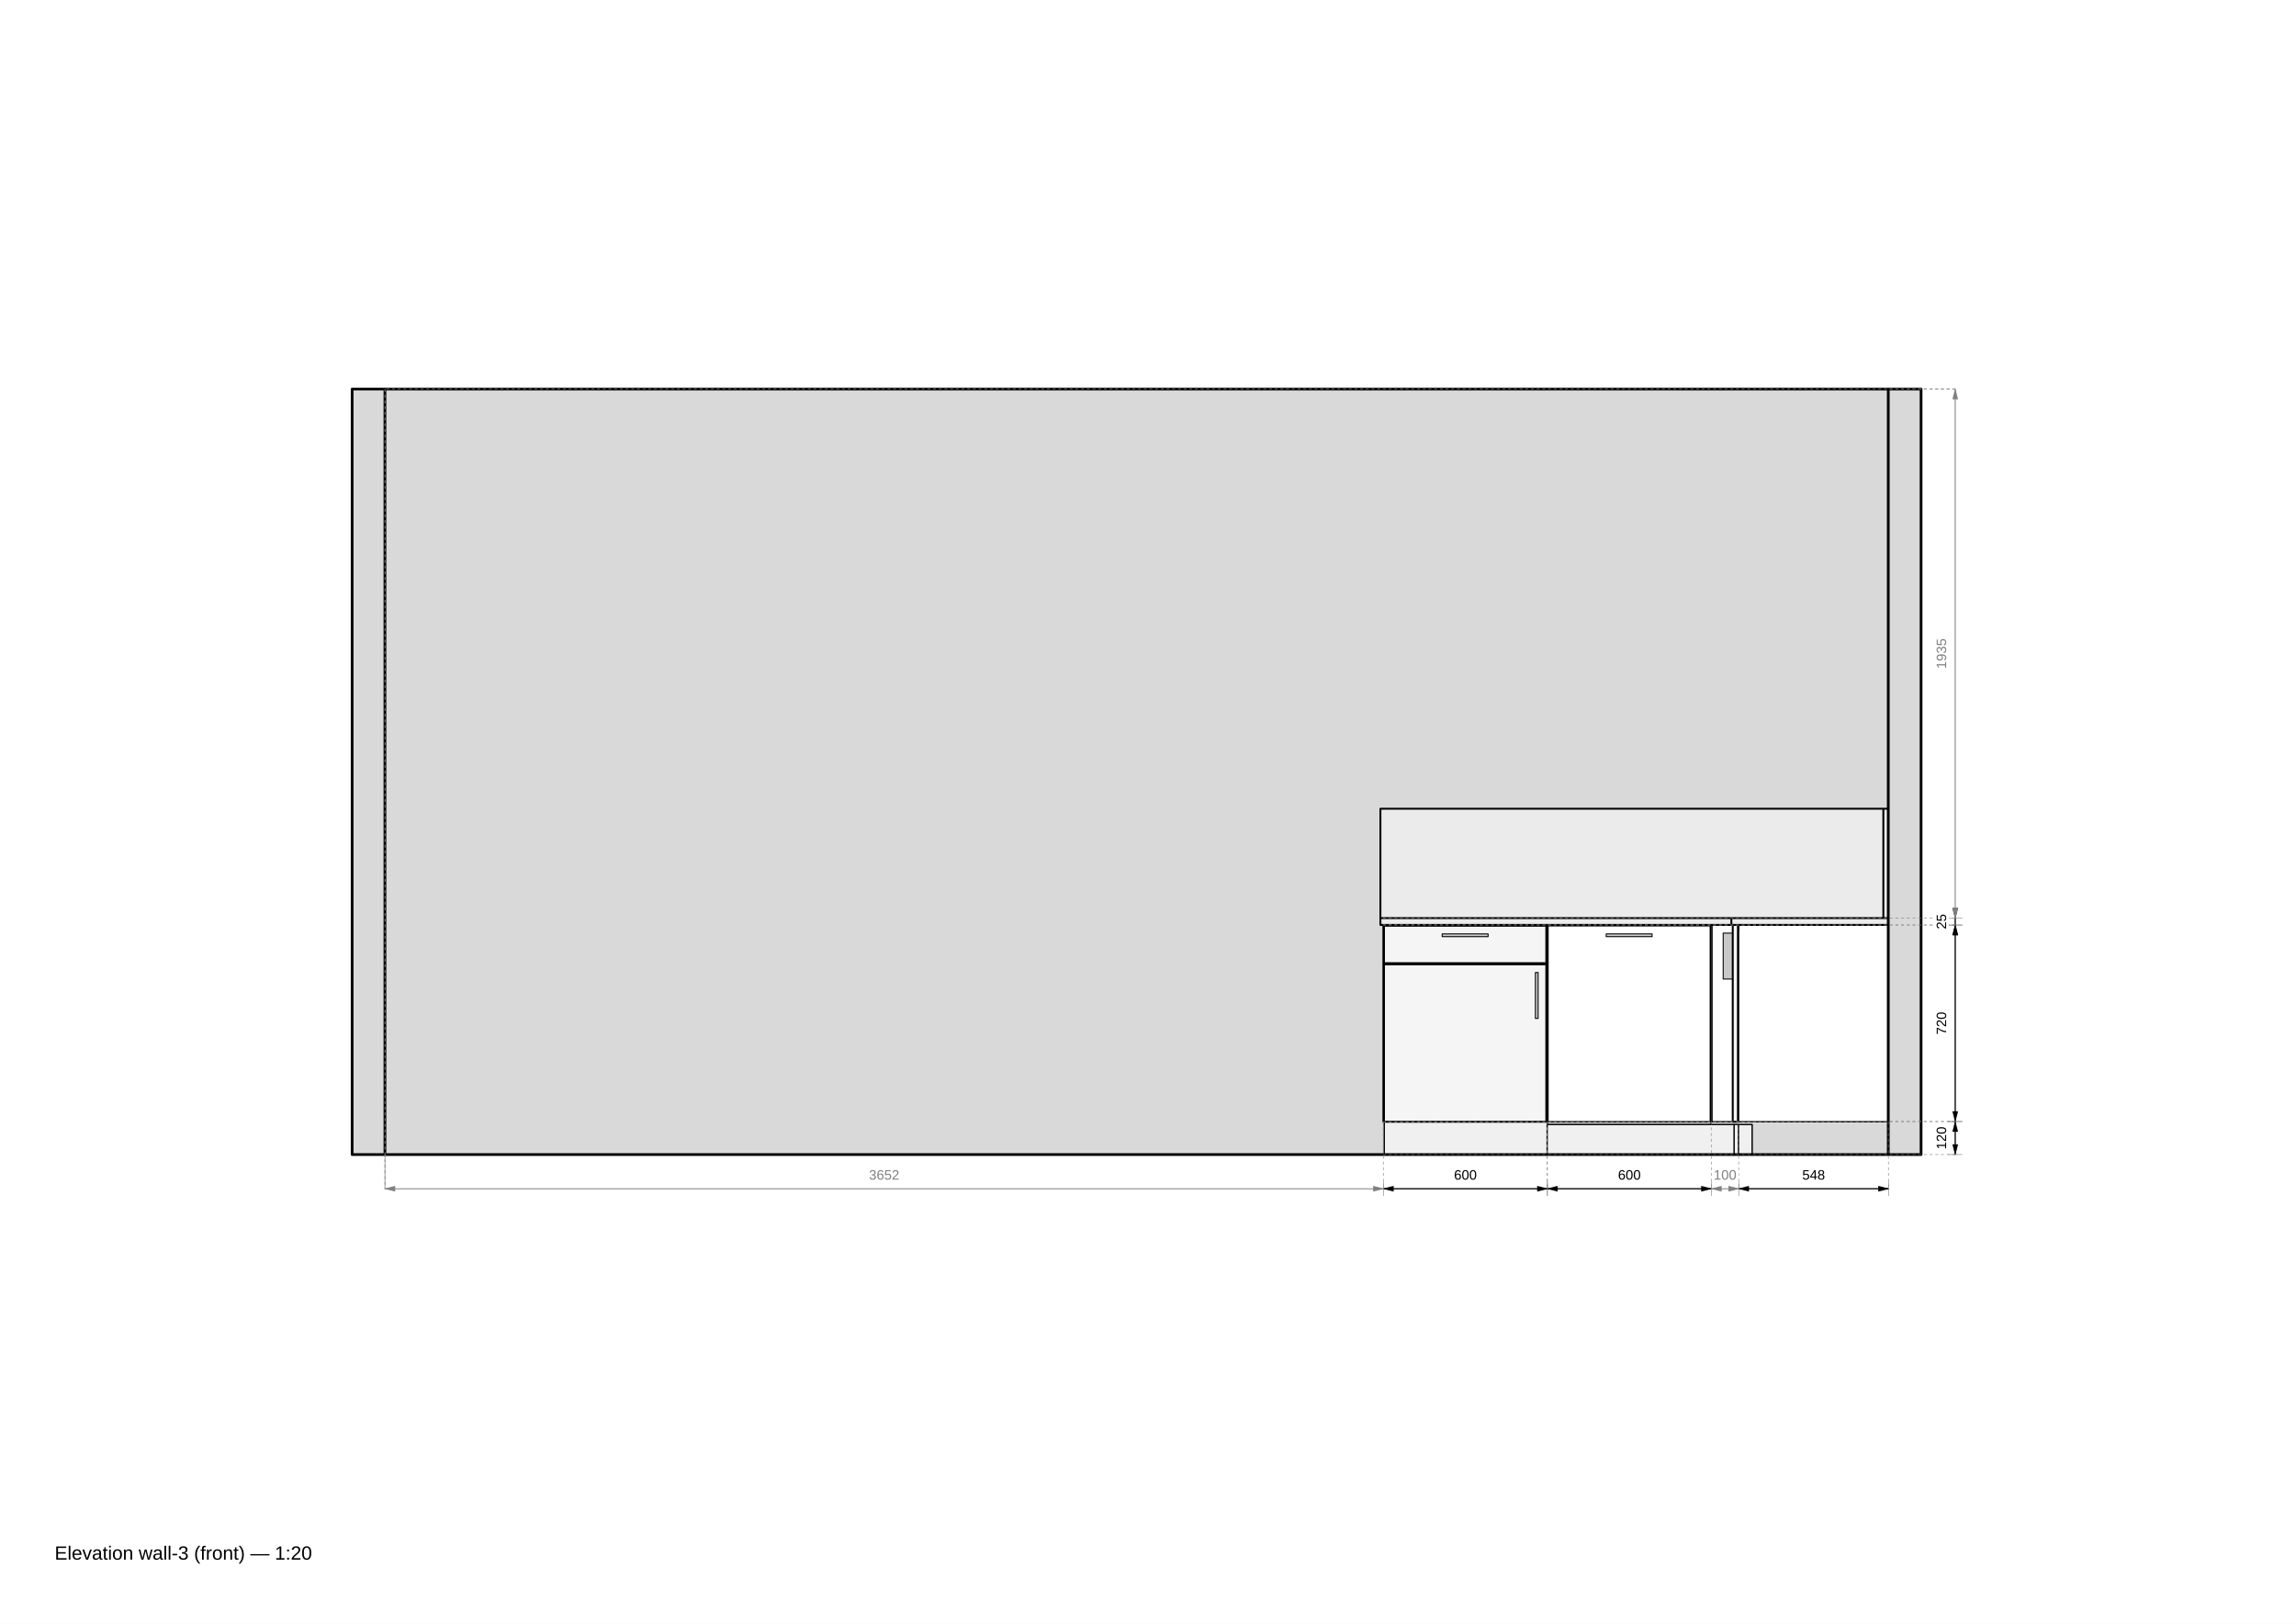
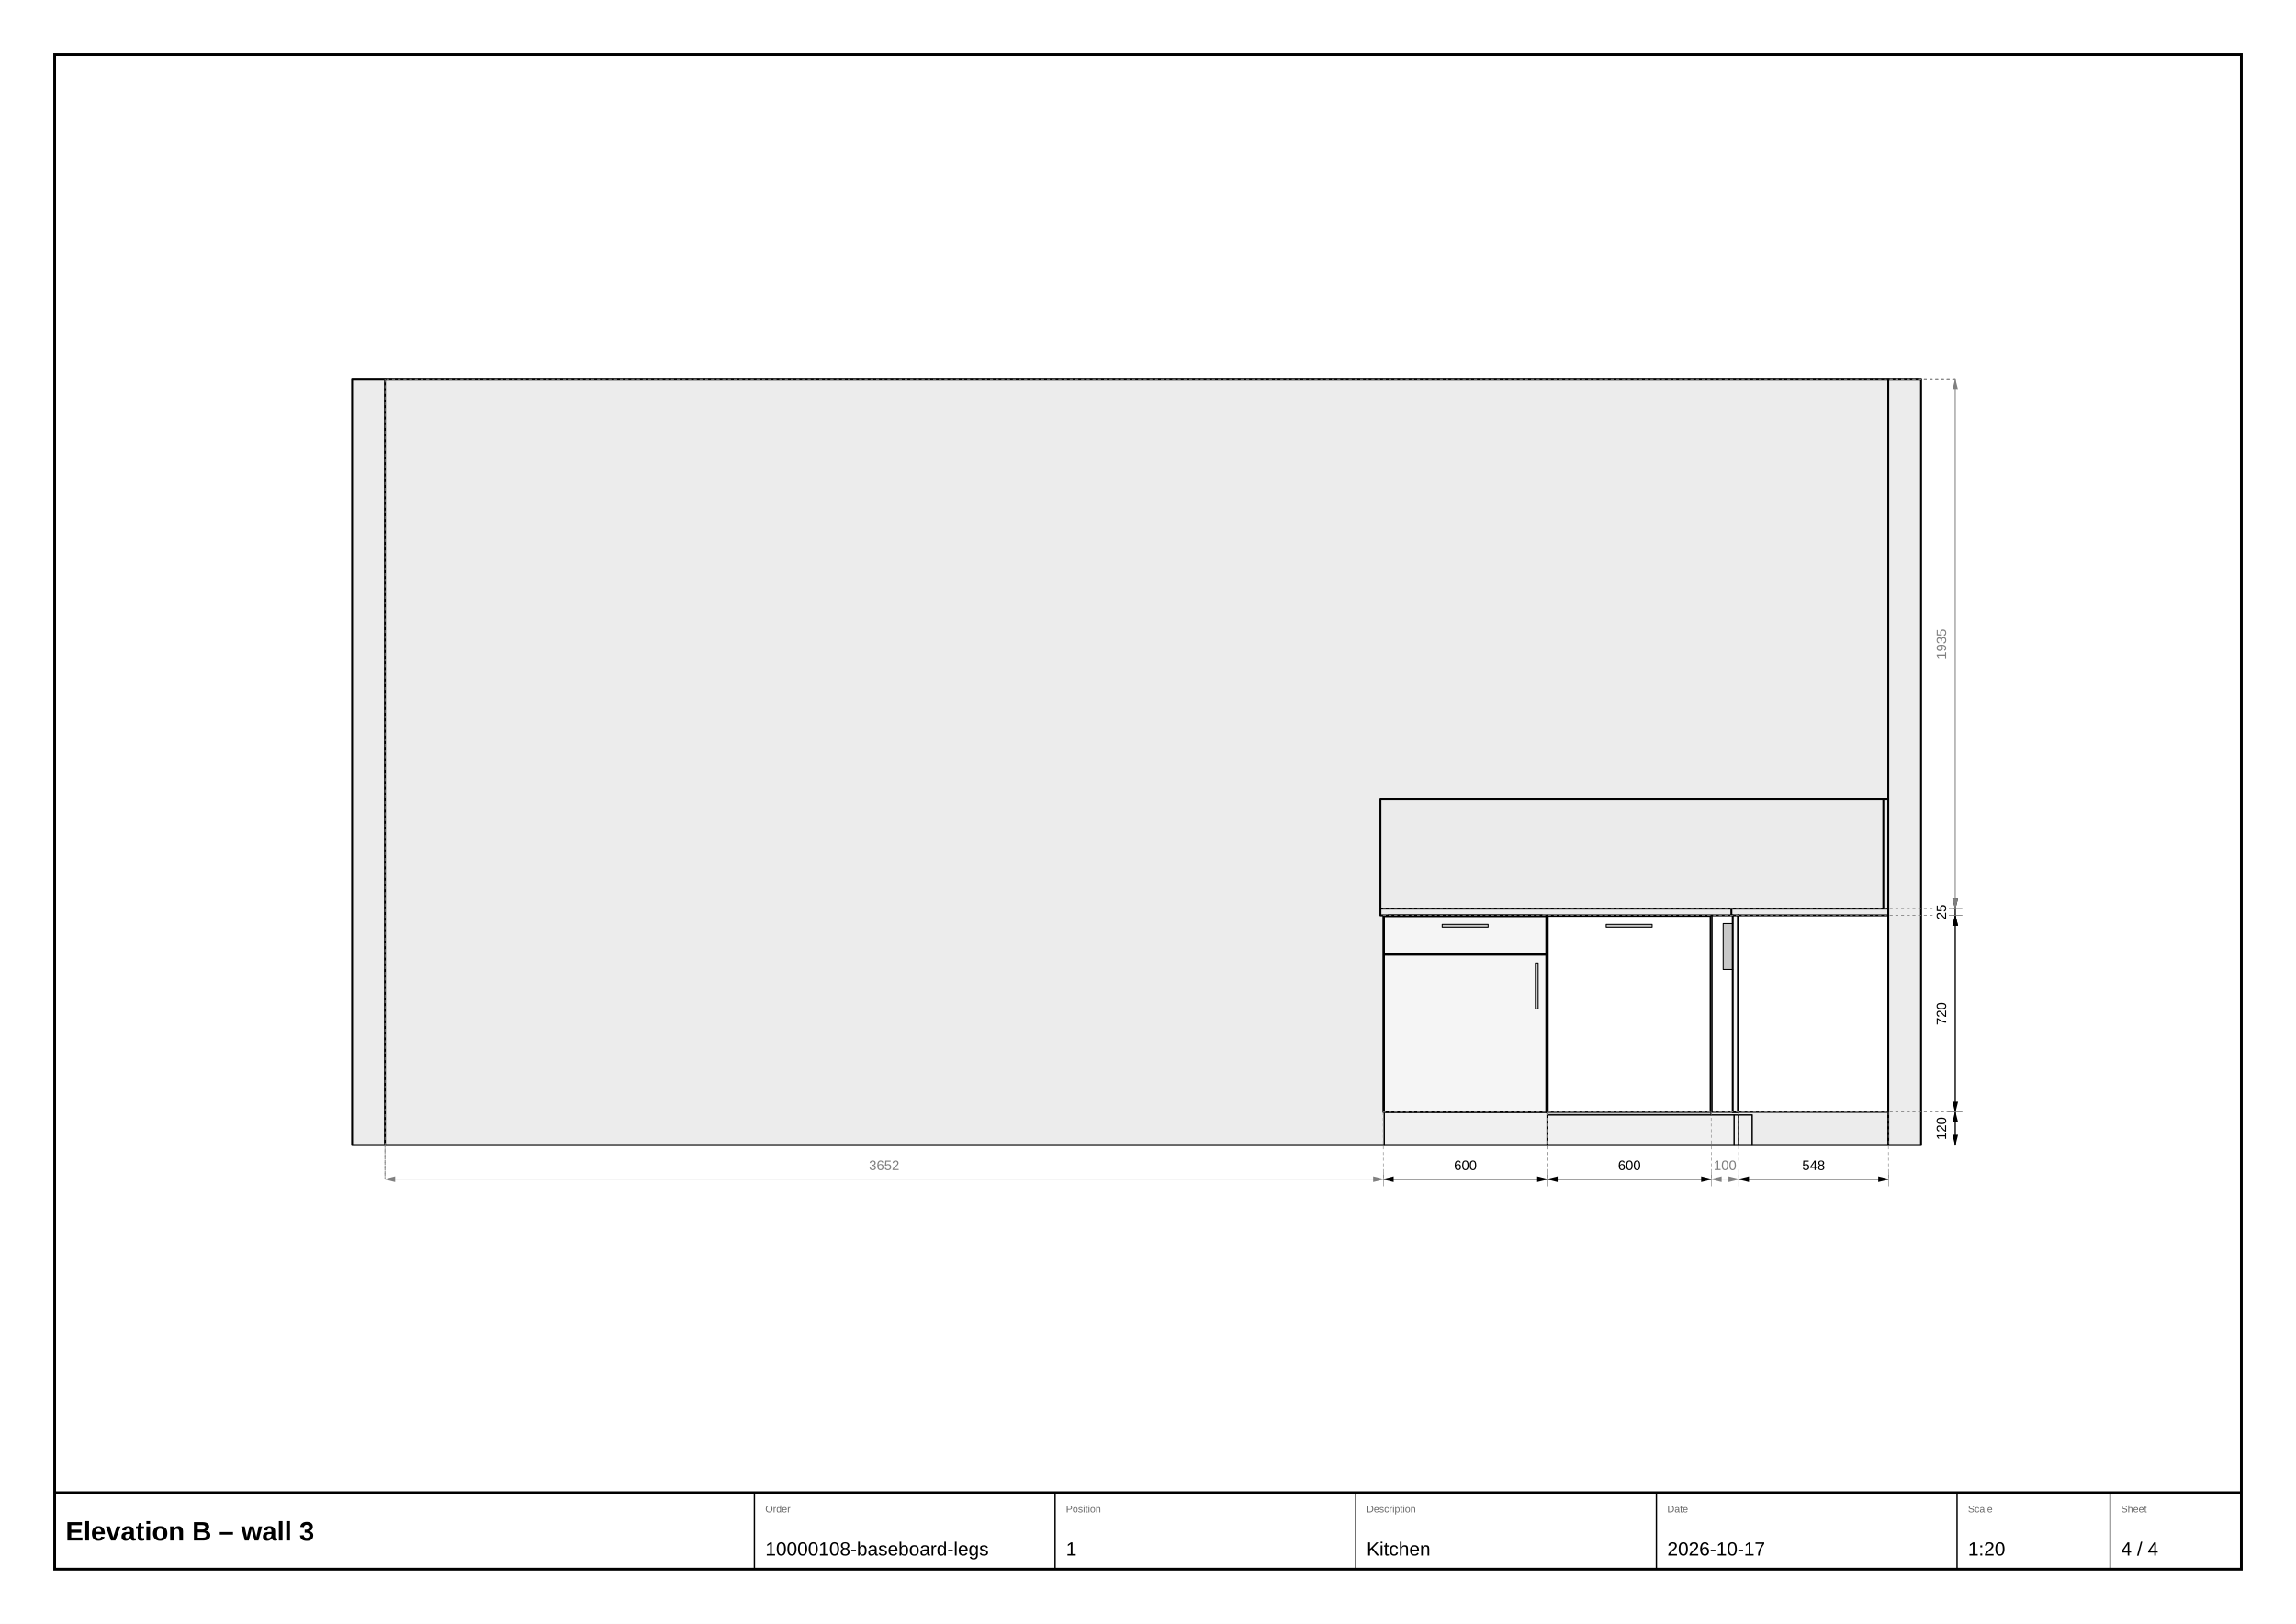
- <svg xmlns="http://www.w3.org/2000/svg" width="420mm" height="297mm" viewBox="-2093.3 -4223.3 8400.0 5940.0">
-   <rect x="-2093.3" y="-4223.3" width="8400.0" height="5940.0" fill="#ffffff" />
-   <g id="fills" fill-rule="evenodd">
-     <path d="M4815.0 0.0L-685.0 0.0L-685.0 -2800.0L4815.0 -2800.0Z" fill="#d9d9d9" />
-     <path d="M-685.0 0.0L-805.0 0.0L-805.0 -2800.0L-685.0 -2800.0Z" fill="#d9d9d9" />
-     <path d="M4935.0 0.0L4815.0 0.0L4815.0 -2800.0L4935.0 -2800.0Z" fill="#d9d9d9" />
-     <path d="M2957.0 -865.0L4797.0 -865.0L4797.0 -1265.0L2957.0 -1265.0Z" fill="#ebebeb" />
-     <path d="M2976.0 -121.5L3558.0 -121.5L3558.0 -838.5L2976.0 -838.5Z" fill="#ffffff" />
-     <path d="M3554.4 -393.8L3533.7 -393.8L3533.7 -414.8L3554.4 -414.8Z" fill="#c8c8c8" />
-     <path d="M2978.6 -393.8L2999.3 -393.8L2999.3 -414.8L2978.6 -414.8Z" fill="#c8c8c8" />
-     <path d="M3005.0 -742.4L3529.0 -742.4L3529.0 -805.4L3005.0 -805.4Z" fill="#f5f5f5" />
-     <path d="M3552.0 0.0L3452.0 0.0L3452.0 -112.0L3552.0 -112.0Z" fill="#c8c8c8" />
-     <path d="M2982.0 0.0L3082.0 0.0L3082.0 -112.0L2982.0 -112.0Z" fill="#c8c8c8" />
-     <path d="M2986.0 -820.5L3548.0 -820.5L3548.0 -839.5L2986.0 -839.5Z" fill="#ffffff" />
-     <path d="M4815.0 -120.0L4815.0 -840.0L4267.0 -840.0L4267.0 -120.0Z" fill="#ffffff" />
-     <path d="M4361.6 -339.8L4361.6 -360.8L4353.4 -360.8L4353.4 -339.8Z" fill="#c8c8c8" />
-     <path d="M4361.6 -572.2L4361.6 -593.2L4353.4 -593.2L4353.4 -572.2Z" fill="#c8c8c8" />
-     <path d="M4771.1 -339.8L4771.1 -360.8L4762.9 -360.8L4762.9 -339.8Z" fill="#c8c8c8" />
-     <path d="M4771.1 -572.2L4771.1 -593.2L4762.9 -593.2L4762.9 -572.2Z" fill="#c8c8c8" />
-     <path d="M3552.0 0.0L3452.0 0.0L3452.0 -112.0L3552.0 -112.0Z" fill="#c8c8c8" />
-     <path d="M2987.0 -101.0L3567.0 -101.0L3567.0 -120.0L2987.0 -120.0Z" fill="#f0f0f0" />
-     <path d="M2987.0 0.0L2987.0 -120.0L2971.0 -120.0L2971.0 0.0Z" fill="#f0f0f0" />
-     <path d="M3214.5 0.0L3314.5 0.0L3314.5 -112.0L3214.5 -112.0Z" fill="#c8c8c8" />
-     <path d="M2982.0 0.0L3082.0 0.0L3082.0 -112.0L2982.0 -112.0Z" fill="#c8c8c8" />
-     <path d="M2971.0 0.0L3567.0 0.0L3567.0 -120.0L2971.0 -120.0Z" fill="#f0f0f0" />
-     <path d="M3554.4 -393.8L3533.7 -393.8L3533.7 -414.8L3554.4 -414.8Z" fill="#c8c8c8" />
-     <path d="M2978.6 -393.8L2999.3 -393.8L2999.3 -414.8L2978.6 -414.8Z" fill="#c8c8c8" />
-     <path d="M3517.0 -705.1L3548.0 -705.1L3548.0 -752.1L3517.0 -752.1Z" fill="#c8c8c8" />
-     <path d="M2986.0 -705.1L3017.0 -705.1L3017.0 -752.1L2986.0 -752.1Z" fill="#c8c8c8" />
-     <path d="M2986.0 -120.5L3548.0 -120.5L3548.0 -139.5L2986.0 -139.5Z" fill="#ffffff" />
-     <path d="M3548.0 -120.0L3567.0 -120.0L3567.0 -840.0L3548.0 -840.0Z" fill="#ffffff" />
-     <path d="M2986.5 -409.8L3547.5 -409.8L3547.5 -425.8L2986.5 -425.8Z" fill="#ffffff" />
-     <path d="M2986.0 -820.5L3548.0 -820.5L3548.0 -839.5L2986.0 -839.5Z" fill="#f5f5f5" />
-     <path d="M2967.0 -120.0L2986.0 -120.0L2986.0 -840.0L2967.0 -840.0Z" fill="#ffffff" />
-     <path d="M3475.0 -703.4L3541.0 -703.4L3541.0 -805.4L3475.0 -805.4Z" fill="#c8c8c8" />
-     <path d="M3003.5 -726.4L3530.5 -726.4L3530.5 -742.4L3003.5 -742.4Z" fill="#f5f5f5" />
-     <path d="M2993.0 -703.4L3059.0 -703.4L3059.0 -805.4L2993.0 -805.4Z" fill="#c8c8c8" />
-     <path d="M3568.0 -26.5L4166.0 -26.5L4166.0 -840.0L3568.0 -840.0Z" fill="#c8c8c8" />
-     <path d="M4815.0 -840.0L4261.0 -840.0L4261.0 -865.0L4815.0 -865.0Z" fill="#ebebeb" />
-     <path d="M3567.0 0.0L4317.0 0.0L4317.0 -110.0L3567.0 -110.0Z" fill="#f0f0f0" />
-     <path d="M3570.0 -120.0L4164.0 -120.0L4164.0 -837.0L3570.0 -837.0Z" fill="#ffffff" />
-     <path d="M2970.0 -120.0L3564.0 -120.0L3564.0 -696.0L2970.0 -696.0Z" fill="#f5f5f5" />
-     <path d="M2970.0 -700.0L3564.0 -700.0L3564.0 -837.0L2970.0 -837.0Z" fill="#f5f5f5" />
-     <path d="M4170.0 -120.0L4246.0 -120.0L4246.0 -840.0L4170.0 -840.0Z" fill="#ffffff" />
-     <path d="M4261.0 -840.0L4241.0 -840.0L4241.0 -865.0L4261.0 -865.0Z" fill="#ebebeb" />
-     <path d="M4241.0 -840.0L2957.0 -840.0L2957.0 -865.0L4241.0 -865.0Z" fill="#ebebeb" />
-     <path d="M3524.0 -666.0L3524.0 -498.0L3534.0 -498.0L3534.0 -666.0Z" fill="#c8c8c8" />
-     <path d="M3783.0 -797.0L3951.0 -797.0L3951.0 -807.0L3783.0 -807.0Z" fill="#c8c8c8" />
-     <path d="M3183.0 -797.0L3351.0 -797.0L3351.0 -807.0L3183.0 -807.0Z" fill="#c8c8c8" />
-     <path d="M4265.0 -120.0L4265.0 -840.0L4246.0 -840.0L4246.0 -120.0Z" fill="#ffffff" />
-     <path d="M4286.5 -139.5L4286.5 -820.5L4267.5 -820.5L4267.5 -139.5Z" fill="#ffffff" />
-     <path d="M4330.2 -342.8L4350.8 -342.8L4350.8 -358.6L4330.2 -358.6Z" fill="#c8c8c8" />
-     <path d="M4330.2 -575.2L4350.8 -575.2L4350.8 -591.0L4330.2 -591.0Z" fill="#c8c8c8" />
-     <path d="M4337.5 -139.5L4337.5 -820.5L4267.5 -820.5L4267.5 -139.5Z" fill="#ffffff" />
-     <path d="M4246.0 -810.0L4246.0 -642.0L4211.0 -642.0L4211.0 -810.0Z" fill="#c8c8c8" />
-     <path d="M4787.0 -355.8L4787.0 -371.8L4339.0 -371.8L4339.0 -355.8Z" fill="#ffffff" />
-     <path d="M4787.0 -588.2L4787.0 -604.2L4339.0 -604.2L4339.0 -588.2Z" fill="#ffffff" />
-     <path d="M4814.5 -120.5L4814.5 -139.5L4267.5 -139.5L4267.5 -120.5Z" fill="#ffffff" />
-     <path d="M4387.0 -820.5L4387.0 -839.5L4267.0 -839.5L4267.0 -820.5Z" fill="#f5f5f5" />
-     <path d="M4815.0 -820.5L4815.0 -839.5L4695.0 -839.5L4695.0 -820.5Z" fill="#ffffff" />
-     <path d="M4353.4 -339.8L4353.4 -360.8L4361.6 -360.8L4361.6 -339.8Z" fill="#c8c8c8" />
-     <path d="M4353.4 -572.2L4353.4 -593.2L4361.6 -593.2L4361.6 -572.2Z" fill="#c8c8c8" />
-     <path d="M4762.9 -339.8L4762.9 -360.8L4771.1 -360.8L4771.1 -339.8Z" fill="#c8c8c8" />
-     <path d="M4762.9 -572.2L4762.9 -593.2L4771.1 -593.2L4771.1 -572.2Z" fill="#c8c8c8" />
-     <path d="M4795.0 -134.5L4795.0 -825.5L4787.0 -825.5L4787.0 -134.5Z" fill="#ffffff" />
-     <path d="M4265.0 -120.0L4265.0 -840.0L4246.0 -840.0L4246.0 -120.0Z" fill="#f5f5f5" />
-     <path d="M4815.0 -120.0L4815.0 -840.0L4267.0 -840.0L4267.0 -120.0Z" fill="#ffffff" />
-     <path d="M4267.0 0.0L4267.0 -110.0L4251.0 -110.0L4251.0 0.0Z" fill="#f0f0f0" />
-     <path d="M4815.0 -840.0L4241.0 -840.0L4241.0 -865.0L4815.0 -865.0Z" fill="#ebebeb" />
-     <path d="M4815.0 -865.0L4815.0 -1265.0L4797.0 -1265.0L4797.0 -865.0Z" fill="#ebebeb" />
-   </g>
-   <g id="hidden-lines" fill="none" stroke="#000000" stroke-linecap="round" />
-   <g id="lines" fill="none" stroke="#000000" stroke-linecap="round" stroke-linejoin="round">
-     <path class="wall" stroke-width="10.0" d="M-805.0 0.0L4935.0 0.0M-805.0 -2800.0L4935.0 -2800.0M4815.0 0.0L4815.0 -2800.0M-685.0 0.0L-685.0 -2800.0M-805.0 0.0L-805.0 -2800.0M4935.0 0.0L4935.0 -2800.0" />
-     <path class="front" stroke-width="7.0" d="M2970.0 -120.0L3564.0 -120.0M4246.0 -120.0L4265.0 -120.0M4246.0 -840.0L4265.0 -840.0M4267.0 -820.5L4267.0 -839.5M4265.0 -120.0L4265.0 -840.0M4246.0 -120.0L4246.0 -840.0M2970.0 -837.0L3564.0 -837.0M2986.0 -837.0L2986.0 -839.5M3548.0 -837.0L3548.0 -839.5M2986.0 -839.5L3548.0 -839.5M2970.0 -120.0L2970.0 -696.0M2970.0 -700.0L2970.0 -837.0M3564.0 -120.0L3564.0 -696.0M3564.0 -700.0L3564.0 -837.0M2970.0 -696.0L3564.0 -696.0M2970.0 -700.0L3564.0 -700.0" />
-     <path class="carcass" stroke-width="5.0" d="M2967.0 -120.0L2970.0 -120.0M3564.0 -120.0L3567.0 -120.0M3570.0 -120.0L4164.0 -120.0M4170.0 -120.0L4246.0 -120.0M4267.0 -120.0L4815.0 -120.0M4267.0 -120.0L4267.0 -820.5M4267.0 -839.5L4267.0 -840.0M4170.0 -120.0L4170.0 -840.0M3570.0 -120.0L3570.0 -837.0M4164.0 -120.0L4164.0 -837.0M3570.0 -837.0L4164.0 -837.0M2967.0 -120.0L2967.0 -840.0M2986.0 -696.0L2986.0 -700.0M2986.0 -839.5L2986.0 -840.0M3548.0 -696.0L3548.0 -700.0M3548.0 -839.5L3548.0 -840.0M3567.0 -120.0L3567.0 -840.0" />
-     <path class="worktop" stroke-width="7.0" d="M2957.0 -840.0L4246.0 -840.0M4265.0 -840.0L4815.0 -840.0M2957.0 -865.0L4815.0 -865.0M4241.0 -840.0L4241.0 -865.0M2957.0 -840.0L2957.0 -1265.0M2957.0 -1265.0L4815.0 -1265.0M4797.0 -865.0L4797.0 -1265.0" />
-     <path class="plinth" stroke-width="5.0" d="M4267.0 0.0L4267.0 -110.0M3567.0 0.0L3567.0 -120.0M3567.0 -110.0L4317.0 -110.0M4251.0 0.0L4251.0 -110.0M4317.0 0.0L4317.0 -110.0M2971.0 0.0L2971.0 -120.0" />
-     <path class="hardware" stroke-width="3.6" d="M4211.0 -810.0L4246.0 -810.0M4211.0 -642.0L4246.0 -642.0M4211.0 -642.0L4211.0 -810.0M3183.0 -797.0L3351.0 -797.0M3783.0 -797.0L3951.0 -797.0M3783.0 -797.0L3783.0 -807.0M3951.0 -797.0L3951.0 -807.0M3183.0 -807.0L3351.0 -807.0M3783.0 -807.0L3951.0 -807.0M3568.0 -110.0L3568.0 -840.0M4166.0 -110.0L4166.0 -840.0M3524.0 -498.0L3524.0 -666.0M3524.0 -666.0L3534.0 -666.0M3524.0 -498.0L3534.0 -498.0M3534.0 -498.0L3534.0 -666.0M3183.0 -797.0L3183.0 -807.0M3351.0 -797.0L3351.0 -807.0" />
-   </g>
-   <g id="annotations">
-     <g transform="translate(-805 -2800) scale(2.083333)">
+ <svg xmlns="http://www.w3.org/2000/svg" width="420mm" height="297mm" viewBox="0 0 420 297" font-family="Arial, Helvetica, sans-serif">
+   <rect width="420" height="297" fill="#ffffff" />
+   <g class="view" transform="translate(60.250 65.250) scale(0.05) translate(888.33 2883.33)">
+     <g class="fills" fill-rule="evenodd">
+       <path d="M4815.0 0.0L-685.0 0.0L-685.0 -2800.0L4815.0 -2800.0Z" fill="#ececec" />
+       <path d="M-685.0 0.0L-805.0 0.0L-805.0 -2800.0L-685.0 -2800.0Z" fill="#ececec" />
+       <path d="M4935.0 0.0L4815.0 0.0L4815.0 -2800.0L4935.0 -2800.0Z" fill="#ececec" />
+       <path d="M2957.0 -865.0L4797.0 -865.0L4797.0 -1265.0L2957.0 -1265.0Z" fill="#ebebeb" />
+       <path d="M2976.0 -121.5L3558.0 -121.5L3558.0 -838.5L2976.0 -838.5Z" fill="#ffffff" />
+       <path d="M3554.4 -393.8L3533.7 -393.8L3533.7 -414.8L3554.4 -414.8Z" fill="#c8c8c8" />
+       <path d="M2978.6 -393.8L2999.3 -393.8L2999.3 -414.8L2978.6 -414.8Z" fill="#c8c8c8" />
+       <path d="M3005.0 -742.4L3529.0 -742.4L3529.0 -805.4L3005.0 -805.4Z" fill="#f5f5f5" />
+       <path d="M3552.0 0.0L3452.0 0.0L3452.0 -112.0L3552.0 -112.0Z" fill="#c8c8c8" />
+       <path d="M2982.0 0.0L3082.0 0.0L3082.0 -112.0L2982.0 -112.0Z" fill="#c8c8c8" />
+       <path d="M2986.0 -820.5L3548.0 -820.5L3548.0 -839.5L2986.0 -839.5Z" fill="#ffffff" />
+       <path d="M4815.0 -120.0L4815.0 -840.0L4267.0 -840.0L4267.0 -120.0Z" fill="#ffffff" />
+       <path d="M4361.6 -339.8L4361.6 -360.8L4353.4 -360.8L4353.4 -339.8Z" fill="#c8c8c8" />
+       <path d="M4361.6 -572.2L4361.6 -593.2L4353.4 -593.2L4353.4 -572.2Z" fill="#c8c8c8" />
+       <path d="M4771.1 -339.8L4771.1 -360.8L4762.9 -360.8L4762.9 -339.8Z" fill="#c8c8c8" />
+       <path d="M4771.1 -572.2L4771.1 -593.2L4762.9 -593.2L4762.9 -572.2Z" fill="#c8c8c8" />
+       <path d="M3552.0 0.0L3452.0 0.0L3452.0 -112.0L3552.0 -112.0Z" fill="#c8c8c8" />
+       <path d="M2987.0 -101.0L3567.0 -101.0L3567.0 -120.0L2987.0 -120.0Z" fill="#f0f0f0" />
+       <path d="M2987.0 0.0L2987.0 -120.0L2971.0 -120.0L2971.0 0.0Z" fill="#f0f0f0" />
+       <path d="M3214.5 0.0L3314.5 0.0L3314.5 -112.0L3214.5 -112.0Z" fill="#c8c8c8" />
+       <path d="M2982.0 0.0L3082.0 0.0L3082.0 -112.0L2982.0 -112.0Z" fill="#c8c8c8" />
+       <path d="M2971.0 0.0L3567.0 0.0L3567.0 -120.0L2971.0 -120.0Z" fill="#f0f0f0" />
+       <path d="M3554.4 -393.8L3533.7 -393.8L3533.7 -414.8L3554.4 -414.8Z" fill="#c8c8c8" />
+       <path d="M2978.6 -393.8L2999.3 -393.8L2999.3 -414.8L2978.6 -414.8Z" fill="#c8c8c8" />
+       <path d="M3517.0 -705.1L3548.0 -705.1L3548.0 -752.1L3517.0 -752.1Z" fill="#c8c8c8" />
+       <path d="M2986.0 -705.1L3017.0 -705.1L3017.0 -752.1L2986.0 -752.1Z" fill="#c8c8c8" />
+       <path d="M2986.0 -120.5L3548.0 -120.5L3548.0 -139.5L2986.0 -139.5Z" fill="#ffffff" />
+       <path d="M3548.0 -120.0L3567.0 -120.0L3567.0 -840.0L3548.0 -840.0Z" fill="#ffffff" />
+       <path d="M2986.5 -409.8L3547.5 -409.8L3547.5 -425.8L2986.5 -425.8Z" fill="#ffffff" />
+       <path d="M2986.0 -820.5L3548.0 -820.5L3548.0 -839.5L2986.0 -839.5Z" fill="#f5f5f5" />
+       <path d="M2967.0 -120.0L2986.0 -120.0L2986.0 -840.0L2967.0 -840.0Z" fill="#ffffff" />
+       <path d="M3475.0 -703.4L3541.0 -703.4L3541.0 -805.4L3475.0 -805.4Z" fill="#c8c8c8" />
+       <path d="M3003.5 -726.4L3530.5 -726.4L3530.5 -742.4L3003.5 -742.4Z" fill="#f5f5f5" />
+       <path d="M2993.0 -703.4L3059.0 -703.4L3059.0 -805.4L2993.0 -805.4Z" fill="#c8c8c8" />
+       <path d="M3568.0 -26.5L4166.0 -26.5L4166.0 -840.0L3568.0 -840.0Z" fill="#c8c8c8" />
+       <path d="M4815.0 -840.0L4261.0 -840.0L4261.0 -865.0L4815.0 -865.0Z" fill="#ebebeb" />
+       <path d="M3567.0 0.0L4317.0 0.0L4317.0 -110.0L3567.0 -110.0Z" fill="#f0f0f0" />
+       <path d="M3570.0 -120.0L4164.0 -120.0L4164.0 -837.0L3570.0 -837.0Z" fill="#ffffff" />
+       <path d="M2970.0 -120.0L3564.0 -120.0L3564.0 -696.0L2970.0 -696.0Z" fill="#f5f5f5" />
+       <path d="M2970.0 -700.0L3564.0 -700.0L3564.0 -837.0L2970.0 -837.0Z" fill="#f5f5f5" />
+       <path d="M4170.0 -120.0L4246.0 -120.0L4246.0 -840.0L4170.0 -840.0Z" fill="#ffffff" />
+       <path d="M4261.0 -840.0L4241.0 -840.0L4241.0 -865.0L4261.0 -865.0Z" fill="#ebebeb" />
+       <path d="M4241.0 -840.0L2957.0 -840.0L2957.0 -865.0L4241.0 -865.0Z" fill="#ebebeb" />
+       <path d="M3524.0 -666.0L3524.0 -498.0L3534.0 -498.0L3534.0 -666.0Z" fill="#c8c8c8" />
+       <path d="M3783.0 -797.0L3951.0 -797.0L3951.0 -807.0L3783.0 -807.0Z" fill="#c8c8c8" />
+       <path d="M3183.0 -797.0L3351.0 -797.0L3351.0 -807.0L3183.0 -807.0Z" fill="#c8c8c8" />
+       <path d="M4265.0 -120.0L4265.0 -840.0L4246.0 -840.0L4246.0 -120.0Z" fill="#ffffff" />
+       <path d="M4286.5 -139.5L4286.5 -820.5L4267.5 -820.5L4267.5 -139.5Z" fill="#ffffff" />
+       <path d="M4330.2 -342.8L4350.8 -342.8L4350.8 -358.6L4330.2 -358.6Z" fill="#c8c8c8" />
+       <path d="M4330.2 -575.2L4350.8 -575.2L4350.8 -591.0L4330.2 -591.0Z" fill="#c8c8c8" />
+       <path d="M4337.5 -139.5L4337.5 -820.5L4267.5 -820.5L4267.5 -139.5Z" fill="#ffffff" />
+       <path d="M4246.0 -810.0L4246.0 -642.0L4211.0 -642.0L4211.0 -810.0Z" fill="#c8c8c8" />
+       <path d="M4787.0 -355.8L4787.0 -371.8L4339.0 -371.8L4339.0 -355.8Z" fill="#ffffff" />
+       <path d="M4787.0 -588.2L4787.0 -604.2L4339.0 -604.2L4339.0 -588.2Z" fill="#ffffff" />
+       <path d="M4814.5 -120.5L4814.5 -139.5L4267.5 -139.5L4267.5 -120.5Z" fill="#ffffff" />
+       <path d="M4387.0 -820.5L4387.0 -839.5L4267.0 -839.5L4267.0 -820.5Z" fill="#f5f5f5" />
+       <path d="M4815.0 -820.5L4815.0 -839.5L4695.0 -839.5L4695.0 -820.5Z" fill="#ffffff" />
+       <path d="M4353.4 -339.8L4353.4 -360.8L4361.6 -360.8L4361.6 -339.8Z" fill="#c8c8c8" />
+       <path d="M4353.4 -572.2L4353.4 -593.2L4361.6 -593.2L4361.6 -572.2Z" fill="#c8c8c8" />
+       <path d="M4762.9 -339.8L4762.9 -360.8L4771.1 -360.8L4771.1 -339.8Z" fill="#c8c8c8" />
+       <path d="M4762.9 -572.2L4762.9 -593.2L4771.1 -593.2L4771.1 -572.2Z" fill="#c8c8c8" />
+       <path d="M4795.0 -134.5L4795.0 -825.5L4787.0 -825.5L4787.0 -134.5Z" fill="#ffffff" />
+       <path d="M4265.0 -120.0L4265.0 -840.0L4246.0 -840.0L4246.0 -120.0Z" fill="#f5f5f5" />
+       <path d="M4815.0 -120.0L4815.0 -840.0L4267.0 -840.0L4267.0 -120.0Z" fill="#ffffff" />
+       <path d="M4267.0 0.0L4267.0 -110.0L4251.0 -110.0L4251.0 0.0Z" fill="#f0f0f0" />
+       <path d="M4815.0 -840.0L4241.0 -840.0L4241.0 -865.0L4815.0 -865.0Z" fill="#ebebeb" />
+       <path d="M4815.0 -865.0L4815.0 -1265.0L4797.0 -1265.0L4797.0 -865.0Z" fill="#ebebeb" />
+     </g>
+     <g class="hidden-lines" fill="none" stroke="#000000" stroke-linecap="round" />
+     <g class="lines" fill="none" stroke="#000000" stroke-linecap="round" stroke-linejoin="round">
+       <path class="wall-elevation" stroke-width="7.0" d="M-805.0 0.0L4935.0 0.0M-805.0 -2800.0L4935.0 -2800.0M4815.0 0.0L4815.0 -2800.0M-685.0 0.0L-685.0 -2800.0M-805.0 0.0L-805.0 -2800.0M4935.0 0.0L4935.0 -2800.0" />
+       <path class="front" stroke-width="7.0" d="M2970.0 -120.0L3564.0 -120.0M4246.0 -120.0L4265.0 -120.0M4246.0 -840.0L4265.0 -840.0M4267.0 -820.5L4267.0 -839.5M4265.0 -120.0L4265.0 -840.0M4246.0 -120.0L4246.0 -840.0M2970.0 -837.0L3564.0 -837.0M2986.0 -837.0L2986.0 -839.5M3548.0 -837.0L3548.0 -839.5M2986.0 -839.5L3548.0 -839.5M2970.0 -120.0L2970.0 -696.0M2970.0 -700.0L2970.0 -837.0M3564.0 -120.0L3564.0 -696.0M3564.0 -700.0L3564.0 -837.0M2970.0 -696.0L3564.0 -696.0M2970.0 -700.0L3564.0 -700.0" />
+       <path class="carcass" stroke-width="5.0" d="M2967.0 -120.0L2970.0 -120.0M3564.0 -120.0L3567.0 -120.0M3570.0 -120.0L4164.0 -120.0M4170.0 -120.0L4246.0 -120.0M4267.0 -120.0L4815.0 -120.0M4267.0 -120.0L4267.0 -820.5M4267.0 -839.5L4267.0 -840.0M4170.0 -120.0L4170.0 -840.0M3570.0 -120.0L3570.0 -837.0M4164.0 -120.0L4164.0 -837.0M3570.0 -837.0L4164.0 -837.0M2967.0 -120.0L2967.0 -840.0M2986.0 -696.0L2986.0 -700.0M2986.0 -839.5L2986.0 -840.0M3548.0 -696.0L3548.0 -700.0M3548.0 -839.5L3548.0 -840.0M3567.0 -120.0L3567.0 -840.0" />
+       <path class="worktop" stroke-width="7.0" d="M2957.0 -840.0L4246.0 -840.0M4265.0 -840.0L4815.0 -840.0M2957.0 -865.0L4815.0 -865.0M4241.0 -840.0L4241.0 -865.0M2957.0 -840.0L2957.0 -1265.0M2957.0 -1265.0L4815.0 -1265.0M4797.0 -865.0L4797.0 -1265.0" />
+       <path class="plinth" stroke-width="5.0" d="M4267.0 0.0L4267.0 -110.0M3567.0 0.0L3567.0 -120.0M3567.0 -110.0L4317.0 -110.0M4251.0 0.0L4251.0 -110.0M4317.0 0.0L4317.0 -110.0M2971.0 0.0L2971.0 -120.0" />
+       <path class="hardware" stroke-width="3.6" d="M4211.0 -810.0L4246.0 -810.0M4211.0 -642.0L4246.0 -642.0M4211.0 -642.0L4211.0 -810.0M3183.0 -797.0L3351.0 -797.0M3783.0 -797.0L3951.0 -797.0M3783.0 -797.0L3783.0 -807.0M3951.0 -797.0L3951.0 -807.0M3183.0 -807.0L3351.0 -807.0M3783.0 -807.0L3951.0 -807.0M3568.0 -110.0L3568.0 -840.0M4166.0 -110.0L4166.0 -840.0M3524.0 -498.0L3524.0 -666.0M3524.0 -666.0L3534.0 -666.0M3524.0 -498.0L3534.0 -498.0M3534.0 -498.0L3534.0 -666.0M3183.0 -797.0L3183.0 -807.0M3351.0 -797.0L3351.0 -807.0" />
+     </g>
+     <g class="annotations" transform="translate(-805 -2800) scale(2.083333)">
      <g>
        <defs>
          <marker markerWidth="20" markerHeight="10" markerUnits="userSpaceOnUse" orient="auto-start-reverse" refY="5" viewBox="0 0 20 10" id="arrowStart" refX="18">
            <path d="M0,0 L0,10 L20,5 z" fill="context-stroke" />
          </marker>
          <marker markerWidth="20" markerHeight="10" markerUnits="userSpaceOnUse" orient="auto" refY="5" viewBox="0 0 20 10" id="arrowEnd" refX="18">
            <path d="M0,0 L0,10 L20,5 z" fill="context-stroke" />
          </marker>
          <marker markerWidth="20" markerHeight="10" markerUnits="userSpaceOnUse" orient="auto-start-reverse" refY="5" viewBox="0 0 20 10" id="arrowStartOpposite" refX="2">
            <path d="M0,0 L0,10 L20,5 z" fill="context-stroke" transform="translate(20, 0) scale(-1, 1)" />
          </marker>
          <marker markerWidth="20" markerHeight="10" markerUnits="userSpaceOnUse" orient="auto" refY="5" viewBox="0 0 20 10" id="arrowEndOpposite" refX="2">
            <path d="M0,0 L0,10 L20,5 z" fill="context-stroke" transform="translate(20, 0) scale(-1, 1)" />
          </marker>
        </defs>
        <g>
          <line x1="58" y1="1404" x2="2698" y2="1404" stroke="gray" stroke-width="1" />
          <line x1="57.6" y1="1344" x2="57.6" y2="1404" stroke="gray" stroke-width="1" stroke-dasharray="5,5" />
          <line x1="57.6" y1="1344" x2="57.6" y2="1404" stroke="gray" stroke-width="1" stroke-dasharray="5,5" />
          <line x1="57.6" y1="0" x2="57.6" y2="1404" stroke="gray" stroke-width="1" stroke-dasharray="5,5" />
          <line x1="57.6" y1="0" x2="57.6" y2="1404" stroke="gray" stroke-width="1" stroke-dasharray="5,5" />
          <line x1="1811" y1="1404" x2="2099" y2="1404" stroke="black" stroke-width="2" marker-start="url(#arrowStart)" marker-end="url(#arrowEnd)" ticks-at-ends-length="25" ticks-style="[object Object]" />
          <line x1="1811" y1="1416.5" x2="1811" y2="1391.5" stroke="gray" stroke-width="1" />
          <line x1="2099" y1="1416.5" x2="2099" y2="1391.5" stroke="gray" stroke-width="1" />
          <line x1="1810.56" y1="1286.4" x2="1811" y2="1404" stroke="gray" stroke-width="1" stroke-dasharray="5,5" />
          <line x1="2098.56" y1="1286.4" x2="2099" y2="1404" stroke="gray" stroke-width="1" stroke-dasharray="5,5" />
          <line x1="2099" y1="1404" x2="2387" y2="1404" stroke="black" stroke-width="2" marker-start="url(#arrowStart)" marker-end="url(#arrowEnd)" ticks-at-ends-length="25" ticks-style="[object Object]" />
          <line x1="2099" y1="1416.5" x2="2099" y2="1391.5" stroke="gray" stroke-width="1" />
          <line x1="2387" y1="1416.5" x2="2387" y2="1391.5" stroke="gray" stroke-width="1" />
          <line x1="2098.56" y1="1286.4" x2="2099" y2="1404" stroke="gray" stroke-width="1" stroke-dasharray="5,5" />
          <line x1="2386.56" y1="1286.4" x2="2387" y2="1404" stroke="gray" stroke-width="1" stroke-dasharray="5,5" />
          <line x1="2435" y1="1404" x2="2698" y2="1404" stroke="black" stroke-width="2" marker-start="url(#arrowStart)" marker-end="url(#arrowEnd)" ticks-at-ends-length="25" ticks-style="[object Object]" />
          <line x1="2435" y1="1416.5" x2="2435" y2="1391.5" stroke="gray" stroke-width="1" />
          <line x1="2698" y1="1416.5" x2="2698" y2="1391.5" stroke="gray" stroke-width="1" />
          <line x1="2434.56" y1="1286.4" x2="2435" y2="1404" stroke="gray" stroke-width="1" stroke-dasharray="5,5" />
          <line x1="2697.6" y1="1286.4" x2="2698" y2="1404" stroke="gray" stroke-width="1" stroke-dasharray="5,5" />
          <line x1="57.6" y1="1404" x2="1811" y2="1404" stroke="gray" stroke-width="1" marker-start="url(#arrowStart)" marker-end="url(#arrowEnd)" />
          <line x1="2387" y1="1404" x2="2435" y2="1404" stroke="gray" stroke-width="1" marker-start="url(#arrowStart)" marker-end="url(#arrowEnd)" />
          <line x1="2815.2" y1="0" x2="2815.2" y2="1344" stroke="gray" stroke-width="1" />
          <line x1="2815.2" y1="0" x2="2697.6" y2="0" stroke="gray" stroke-width="1" stroke-dasharray="5,5" />
          <line x1="2815.2" y1="0" x2="2697.6" y2="0" stroke="gray" stroke-width="1" stroke-dasharray="5,5" />
          <line x1="2815.2" y1="0" x2="57.6" y2="0" stroke="gray" stroke-width="1" stroke-dasharray="5,5" />
          <line x1="2815.2" y1="0" x2="57.6" y2="0" stroke="gray" stroke-width="1" stroke-dasharray="5,5" />
          <line x1="2815.2" y1="929" x2="2815.2" y2="941" stroke="black" stroke-width="2" marker-start="url(#arrowStartOpposite)" marker-end="url(#arrowEndOpposite)" ticks-at-ends-length="25" ticks-style="[object Object]" />
          <line x1="2802.7" y1="929" x2="2827.7" y2="929" stroke="gray" stroke-width="1" />
          <line x1="2802.7" y1="941" x2="2827.7" y2="941" stroke="gray" stroke-width="1" />
          <line x1="2815.2" y1="929" x2="1805.76" y2="928.8" stroke="gray" stroke-width="1" stroke-dasharray="5,5" />
          <line x1="2815.2" y1="941" x2="1805.76" y2="940.8" stroke="gray" stroke-width="1" stroke-dasharray="5,5" />
          <line x1="2815.2" y1="941" x2="2815.2" y2="1286" stroke="black" stroke-width="2" marker-start="url(#arrowStart)" marker-end="url(#arrowEnd)" ticks-at-ends-length="25" ticks-style="[object Object]" />
          <line x1="2802.7" y1="941" x2="2827.7" y2="941" stroke="gray" stroke-width="1" />
          <line x1="2802.7" y1="1286" x2="2827.7" y2="1286" stroke="gray" stroke-width="1" />
          <line x1="2815.2" y1="941" x2="1810.56" y2="940.8" stroke="gray" stroke-width="1" stroke-dasharray="5,5" />
          <line x1="2815.2" y1="1286" x2="1810.56" y2="1286.4" stroke="gray" stroke-width="1" stroke-dasharray="5,5" />
          <line x1="2815.2" y1="1286" x2="2815.2" y2="1344" stroke="black" stroke-width="2" marker-start="url(#arrowStart)" marker-end="url(#arrowEnd)" ticks-at-ends-length="25" ticks-style="[object Object]" />
          <line x1="2802.7" y1="1286" x2="2827.7" y2="1286" stroke="gray" stroke-width="1" />
          <line x1="2802.7" y1="1344" x2="2827.7" y2="1344" stroke="gray" stroke-width="1" />
          <line x1="2815.2" y1="1286" x2="1810.56" y2="1286.4" stroke="gray" stroke-width="1" stroke-dasharray="5,5" />
          <line x1="2815.2" y1="1344" x2="1810.56" y2="1344" stroke="gray" stroke-width="1" stroke-dasharray="5,5" />
          <line x1="2815.2" y1="0" x2="2815.2" y2="929" stroke="gray" stroke-width="1" marker-start="url(#arrowStart)" marker-end="url(#arrowEnd)" />
          <text x="1955" y="1388" fill="black" font-size="24" font-family="Arial" stroke="white" stroke-width="10" paint-order="stroke" text-anchor="middle" stroke-linejoin="round" alignment-baseline="middle" transform="rotate(0, 1955, 1388)">600</text>
          <text x="2243" y="1388" fill="black" font-size="24" font-family="Arial" stroke="white" stroke-width="10" paint-order="stroke" text-anchor="middle" stroke-linejoin="round" alignment-baseline="middle" transform="rotate(0, 2243, 1388)">600</text>
          <text x="2566.5" y="1388" fill="black" font-size="24" font-family="Arial" stroke="white" stroke-width="10" paint-order="stroke" text-anchor="middle" stroke-linejoin="round" alignment-baseline="middle" transform="rotate(0, 2566.5, 1388)">548</text>
          <text x="934.3" y="1388" fill="gray" font-size="24" font-family="Arial" stroke="white" stroke-width="10" paint-order="stroke" text-anchor="middle" stroke-linejoin="round" alignment-baseline="middle" transform="rotate(0, 934.3, 1388)">3652</text>
          <text x="2411" y="1388" fill="gray" font-size="24" font-family="Arial" stroke="white" stroke-width="10" paint-order="stroke" text-anchor="middle" stroke-linejoin="round" alignment-baseline="middle" transform="rotate(0, 2411, 1388)">100</text>
          <text x="2799.2" y="935" fill="black" font-size="24" font-family="Arial" stroke="white" stroke-width="10" paint-order="stroke" text-anchor="middle" stroke-linejoin="round" alignment-baseline="middle" transform="rotate(270, 2799.2, 935)">25</text>
          <text x="2799.2" y="1113.5" fill="black" font-size="24" font-family="Arial" stroke="white" stroke-width="10" paint-order="stroke" text-anchor="middle" stroke-linejoin="round" alignment-baseline="middle" transform="rotate(270, 2799.2, 1113.5)">720</text>
          <text x="2799.2" y="1315" fill="black" font-size="24" font-family="Arial" stroke="white" stroke-width="10" paint-order="stroke" text-anchor="middle" stroke-linejoin="round" alignment-baseline="middle" transform="rotate(270, 2799.2, 1315)">120</text>
          <text x="2799.2" y="464.5" fill="gray" font-size="24" font-family="Arial" stroke="white" stroke-width="10" paint-order="stroke" text-anchor="middle" stroke-linejoin="round" alignment-baseline="middle" transform="rotate(270, 2799.2, 464.5)">1935</text>
        </g>
      </g>
    </g>
  </g>
-   <text x="-1893.3" y="1481.7" font-family="Arial, Helvetica, sans-serif" font-size="70.0">Elevation wall-3 (front) — 1:20</text>
+   <g class="title-block" fill="none" stroke="#000000">
+     <rect x="10.00" y="10.00" width="400.00" height="277.00" stroke-width="0.5" />
+     <path d="M10.00 273.00h400.00" stroke-width="0.5" />
+     <path d="M138.00 273.00v14.00" stroke-width="0.25" />
+     <path d="M193.00 273.00v14.00" stroke-width="0.25" />
+     <path d="M248.00 273.00v14.00" stroke-width="0.25" />
+     <path d="M303.00 273.00v14.00" stroke-width="0.25" />
+     <path d="M358.00 273.00v14.00" stroke-width="0.25" />
+     <path d="M386.00 273.00v14.00" stroke-width="0.25" />
+   </g>
+   <g class="title-block-text" fill="#000000">
+     <g font-size="1.8" fill="#666666">
+       <text x="140.00" y="276.60">Order</text>
+       <text x="195.00" y="276.60">Position</text>
+       <text x="250.00" y="276.60">Description</text>
+       <text x="305.00" y="276.60">Date</text>
+       <text x="360.00" y="276.60">Scale</text>
+       <text x="388.00" y="276.60">Sheet</text>
+     </g>
+     <text x="12.00" y="281.76" font-size="4.90" font-weight="bold">Elevation B – wall 3</text>
+     <text x="140.00" y="284.50" font-size="3.50">10000108-baseboard-legs</text>
+     <text x="195.00" y="284.50" font-size="3.50">1</text>
+     <text x="250.00" y="284.50" font-size="3.50">Kitchen</text>
+     <text x="305.00" y="284.50" font-size="3.50">2026-10-17</text>
+     <text x="360.00" y="284.50" font-size="3.50">1:20</text>
+     <text x="388.00" y="284.50" font-size="3.50">4 / 4</text>
+   </g>
</svg>
